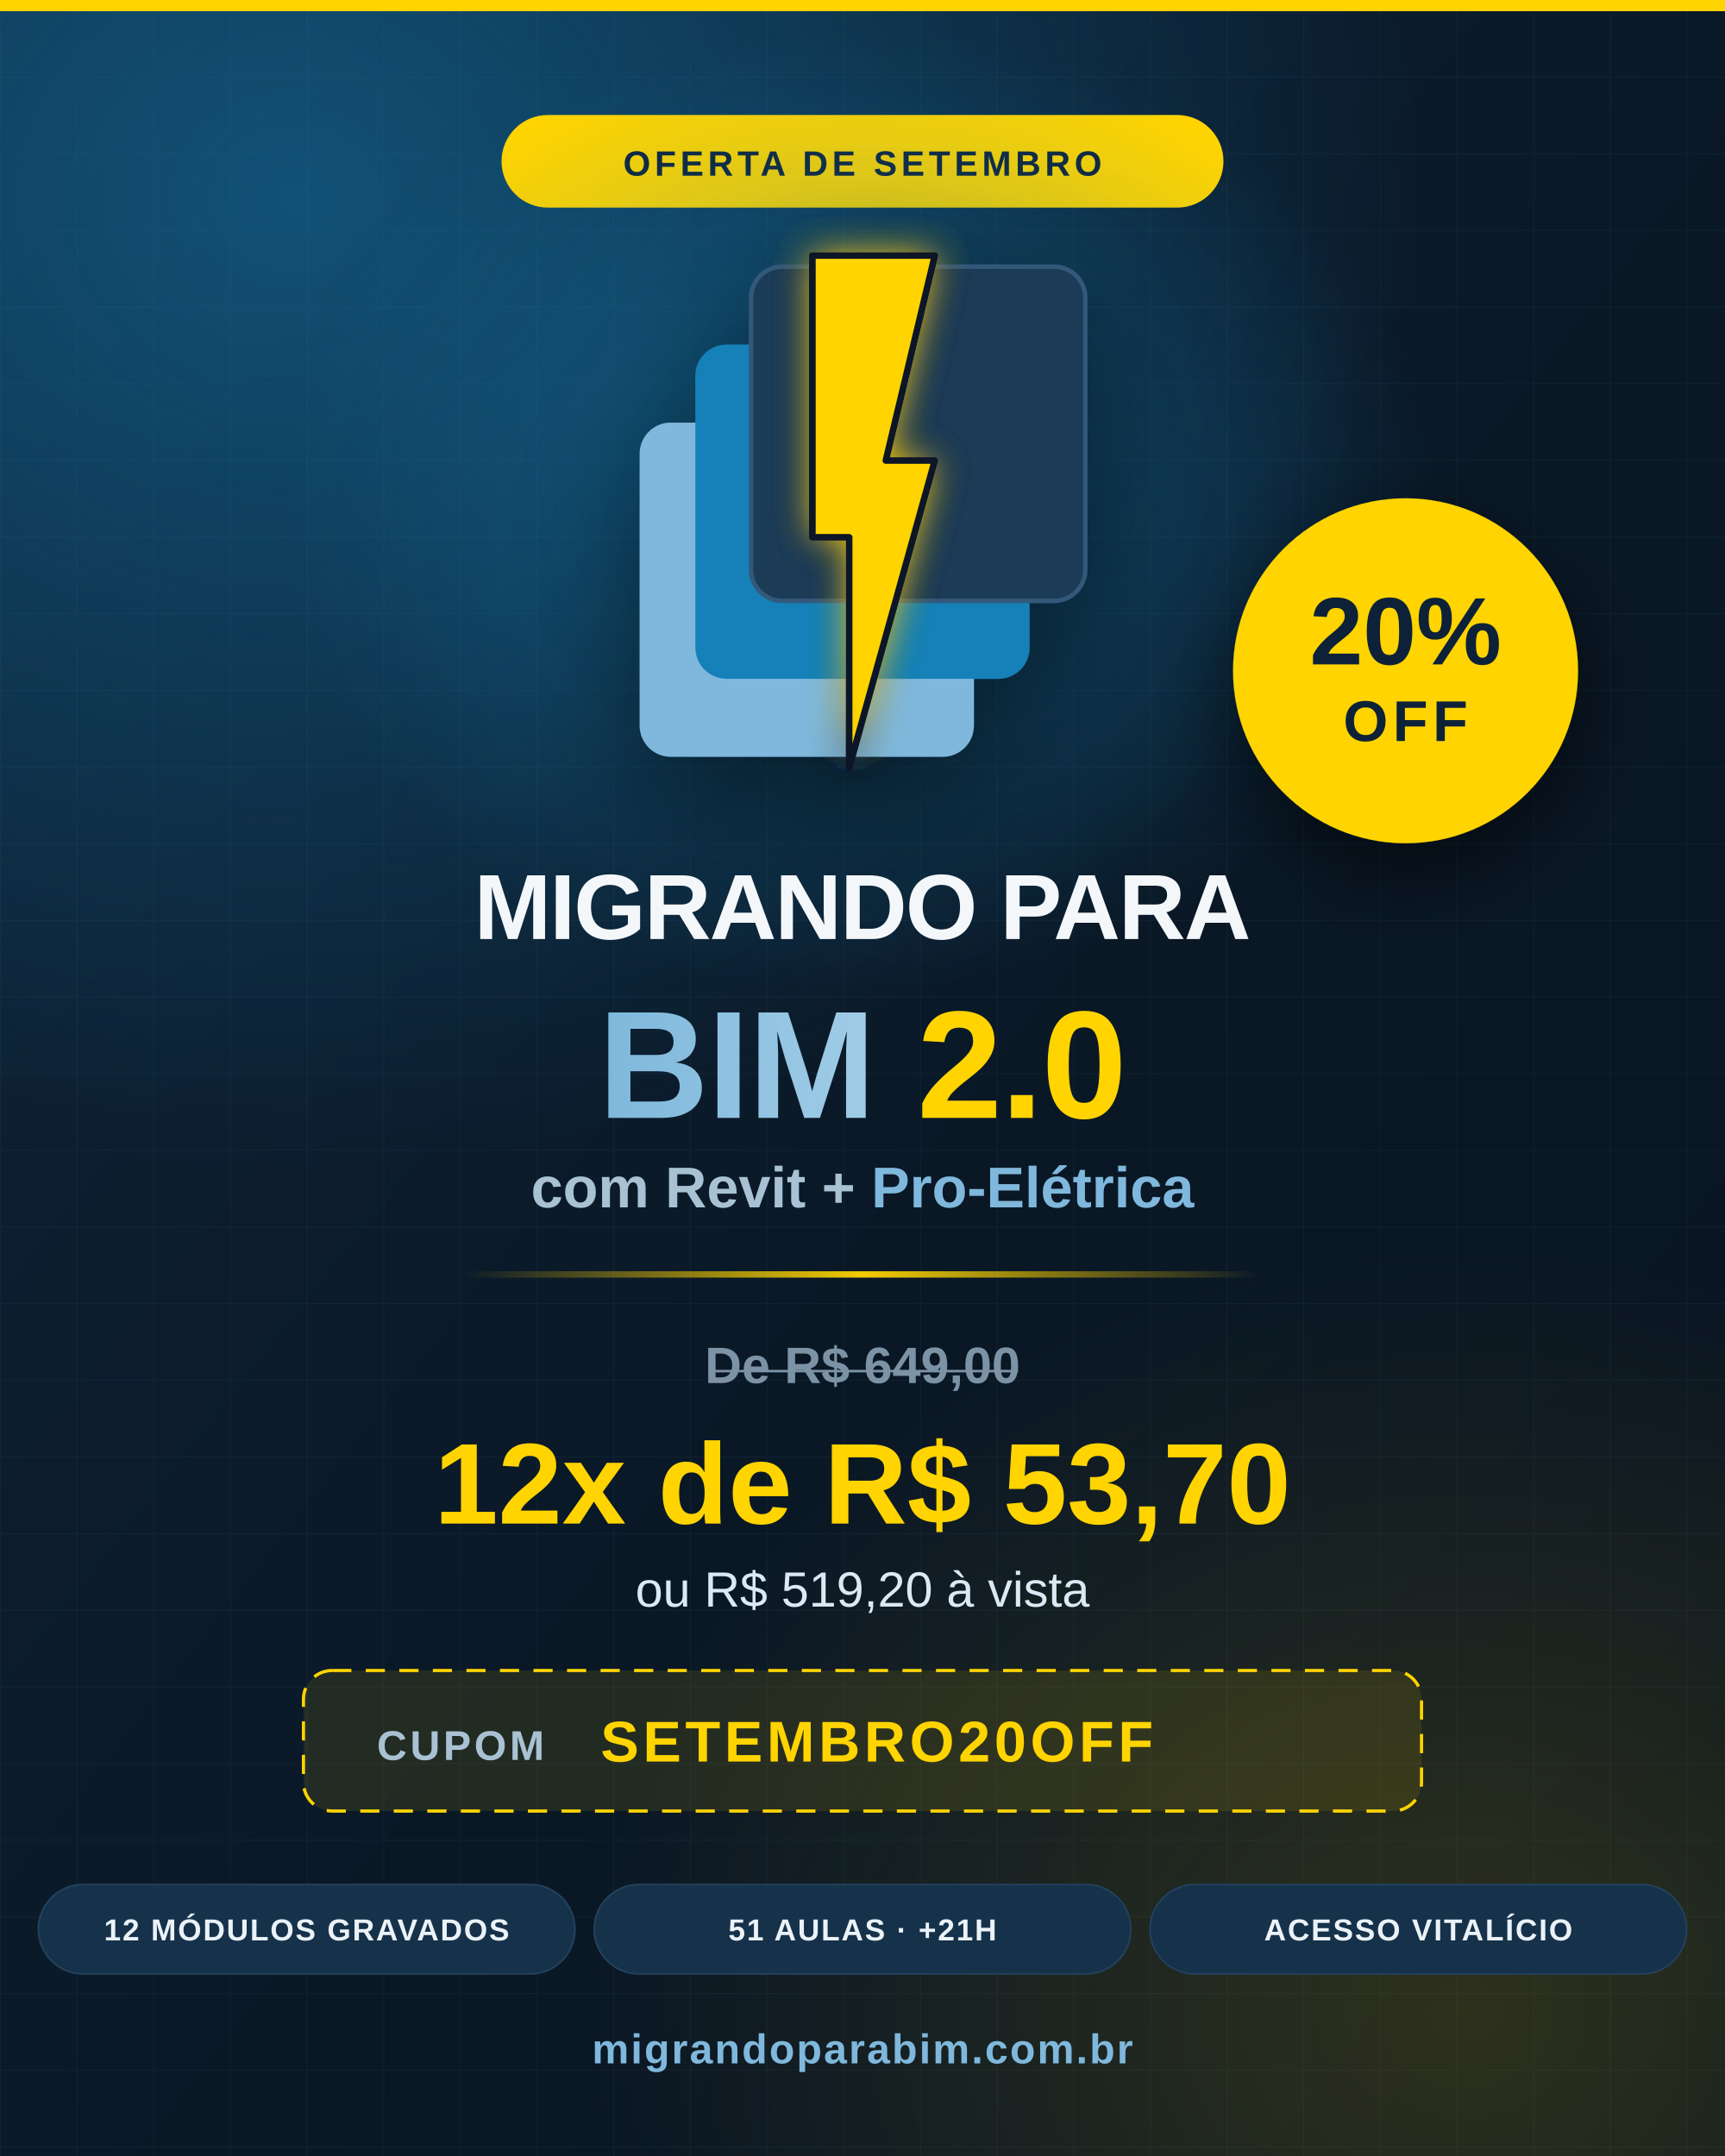
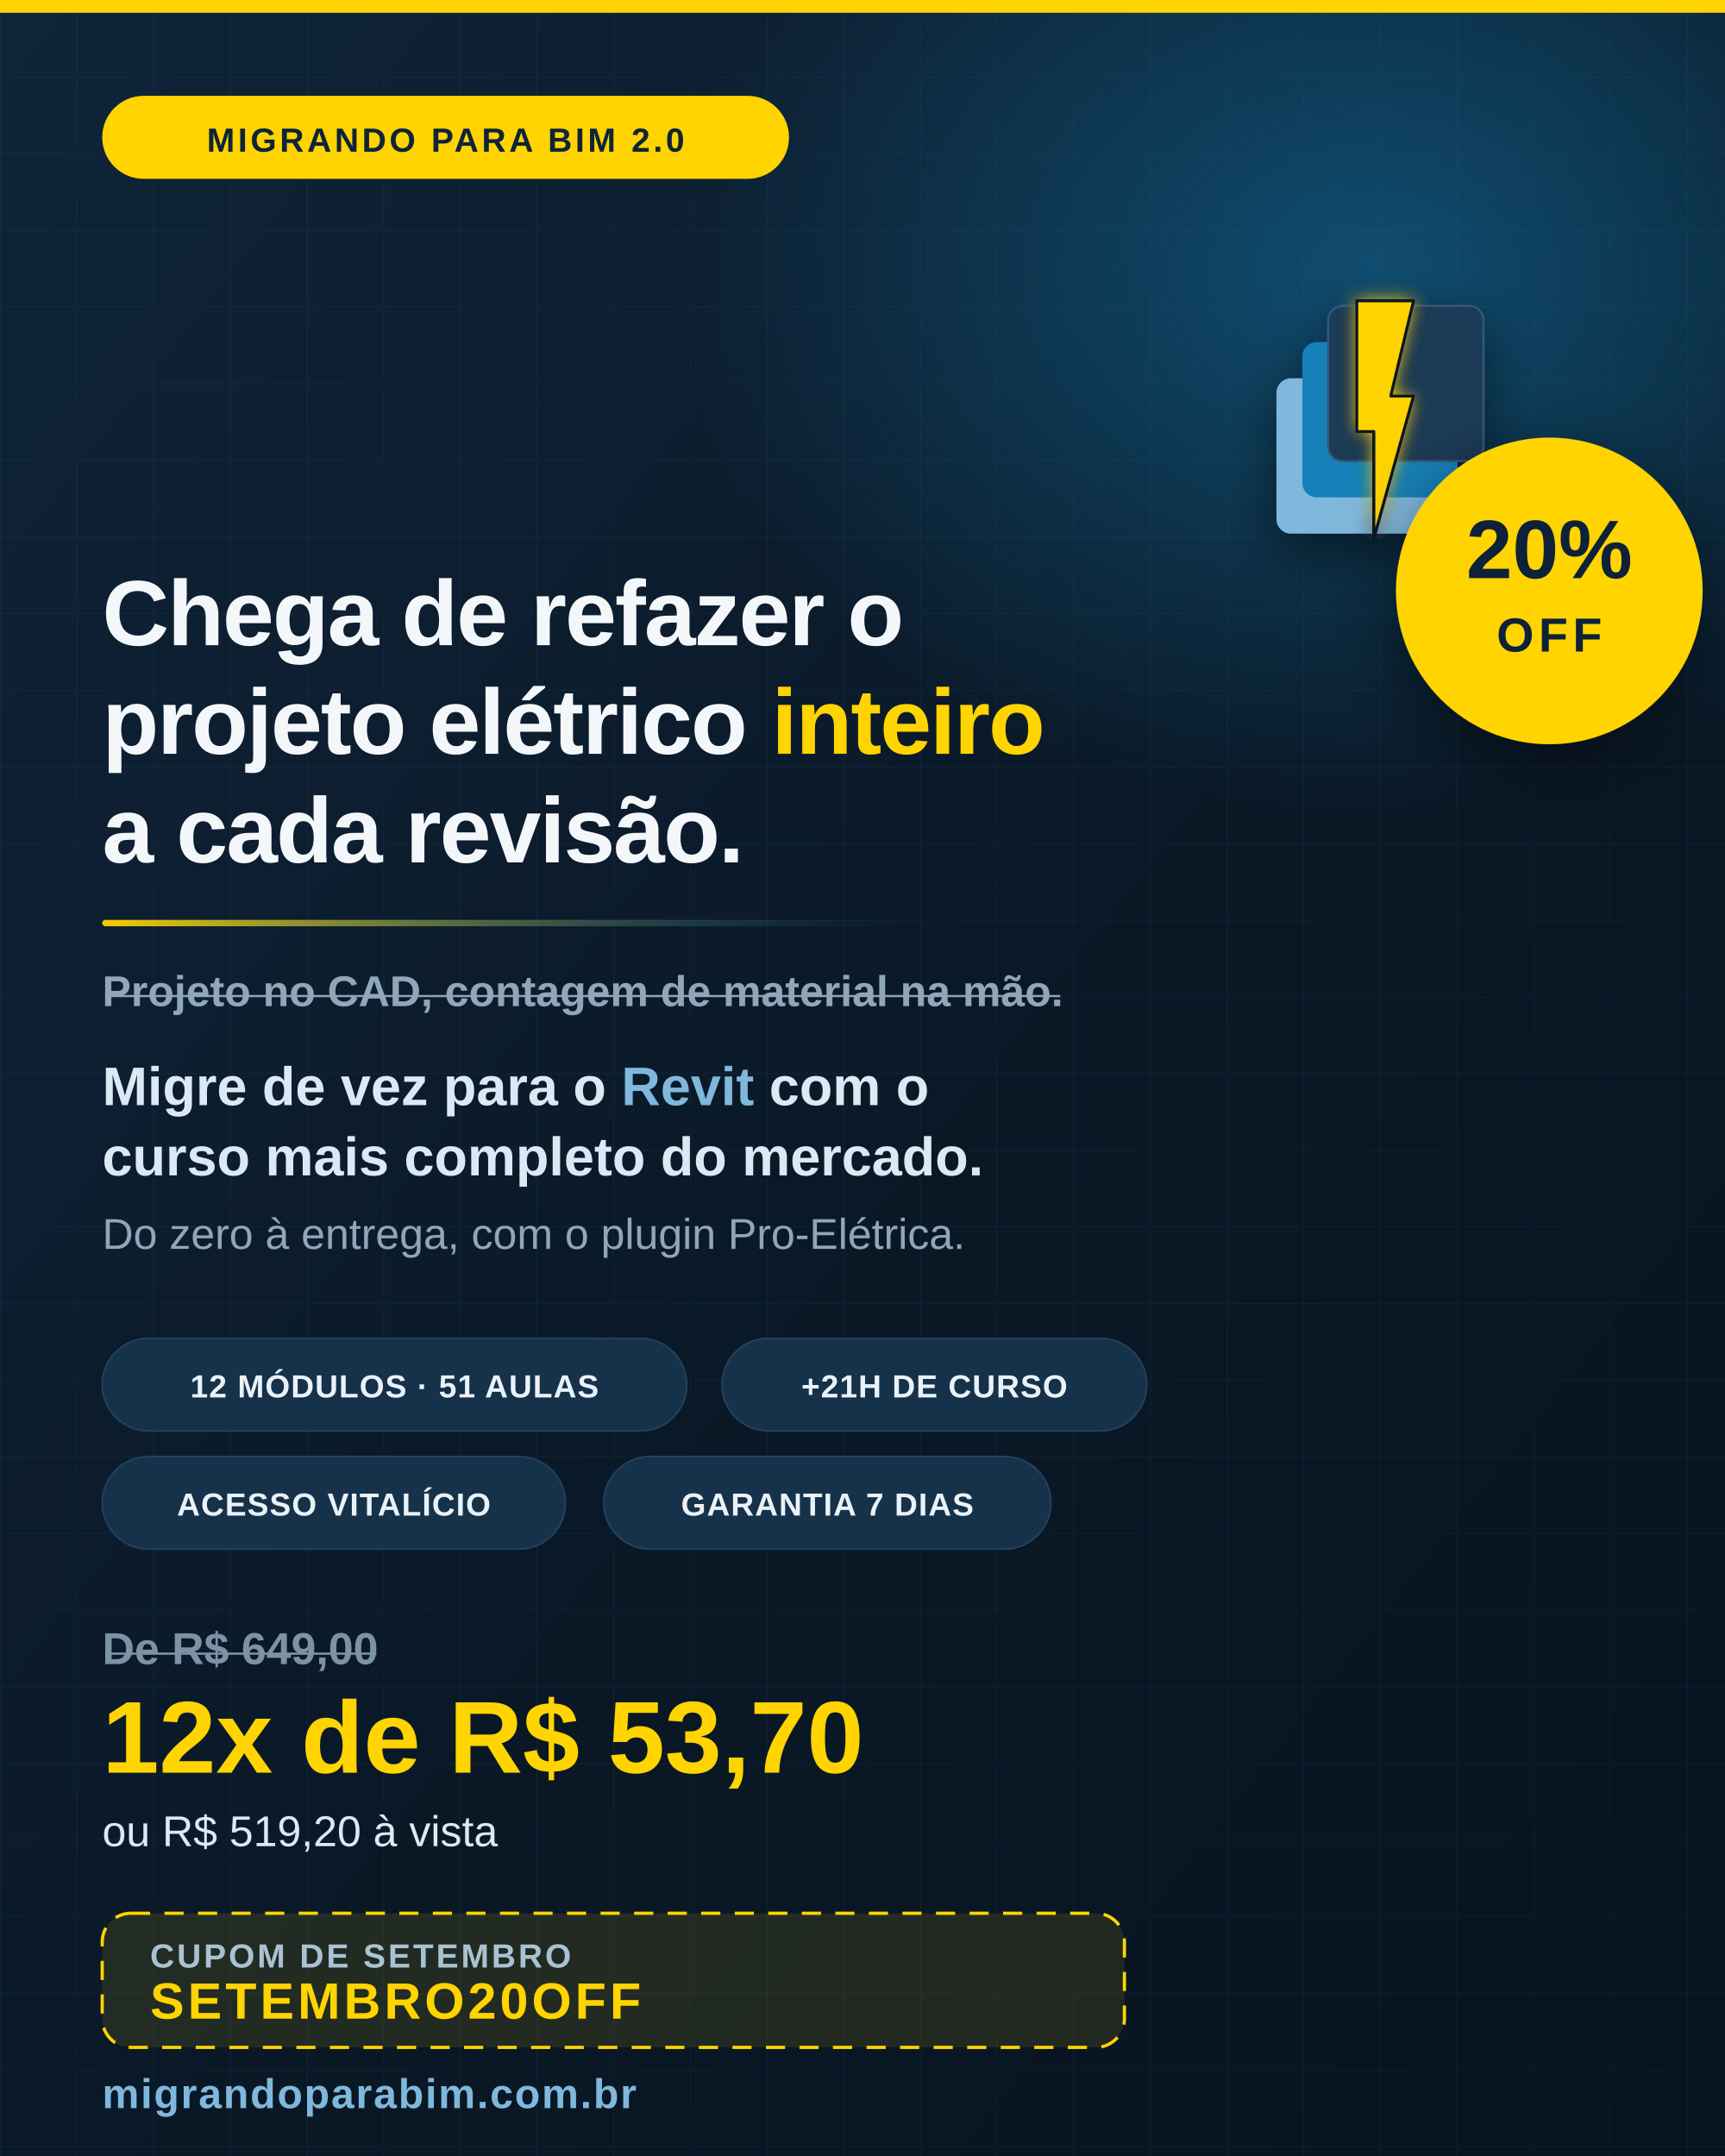
- <svg xmlns="http://www.w3.org/2000/svg" viewBox="0 0 1080 1350" width="1080" height="1350" role="img" aria-label="Migrando para BIM 2.0 — oferta de setembro com 20% de desconto">
+ <svg xmlns="http://www.w3.org/2000/svg" viewBox="0 0 1080 1350" width="1080" height="1350" role="img" aria-label="Migre de vez para o Revit com o curso Migrando para BIM 2.0 — 20% de desconto">
  <defs>
    <linearGradient id="bg" x1="0" y1="0" x2="1" y2="1">
      <stop offset="0" stop-color="#0f2439" />
      <stop offset="0.55" stop-color="#0a1826" />
      <stop offset="1" stop-color="#081320" />
    </linearGradient>
    <radialGradient id="glowBlue" cx="0.5" cy="0.5" r="0.5">
      <stop offset="0" stop-color="#1481b8" stop-opacity="0.5" />
      <stop offset="1" stop-color="#1481b8" stop-opacity="0" />
    </radialGradient>
-     <radialGradient id="glowWarm" cx="0.5" cy="0.5" r="0.5">
-       <stop offset="0" stop-color="#ffd400" stop-opacity="0.15" />
-       <stop offset="1" stop-color="#ffd400" stop-opacity="0" />
-     </radialGradient>
    <pattern id="grid" width="48" height="48" patternUnits="userSpaceOnUse">
      <path d="M48 0H0V48" fill="none" stroke="#7fb8dc" stroke-opacity="0.06" stroke-width="1" />
    </pattern>
-     <linearGradient id="bimGrad" x1="0" y1="0" x2="1" y2="0">
-       <stop offset="0" stop-color="#7fb8dc" />
-       <stop offset="1" stop-color="#bfe0f2" />
-     </linearGradient>
    <linearGradient id="ruleGrad" x1="0" y1="0" x2="1" y2="0">
-       <stop offset="0" stop-color="#ffd400" stop-opacity="0" />
-       <stop offset="0.5" stop-color="#ffd400" stop-opacity="0.95" />
-       <stop offset="1" stop-color="#ffd400" stop-opacity="0" />
+       <stop offset="0" stop-color="#ffd400" stop-opacity="0.95" />
+       <stop offset="1" stop-color="#1481b8" stop-opacity="0" />
    </linearGradient>
    <filter id="softShadow" x="-30%" y="-30%" width="160%" height="160%">
-       <feDropShadow dx="0" dy="18" stdDeviation="26" flood-color="#000000" flood-opacity="0.55" />
+       <feDropShadow dx="0" dy="16" stdDeviation="22" flood-color="#000000" flood-opacity="0.5" />
    </filter>
    <filter id="boltGlow" x="-70%" y="-70%" width="240%" height="240%">
      <feGaussianBlur stdDeviation="8" result="b" />
      <feMerge>
        <feMergeNode in="b" />
        <feMergeNode in="SourceGraphic" />
      </feMerge>
    </filter>
  </defs>
  <rect width="1080" height="1350" fill="url(#bg)" />
  <rect width="1080" height="1350" fill="url(#grid)" />
-   <ellipse cx="180" cy="120" rx="720" ry="620" fill="url(#glowBlue)" />
-   <ellipse cx="920" cy="1260" rx="560" ry="480" fill="url(#glowWarm)" />
-   <rect x="0" y="0" width="1080" height="7" fill="#ffd400" />
-   <g transform="translate(314,72)">
-     <rect x="0" y="0" width="452" height="58" rx="29" fill="#ffd400" />
-     <text x="226" y="38" text-anchor="middle" font-family="Montserrat, Poppins, 'Segoe UI', Arial, sans-serif" font-weight="800" font-size="22" letter-spacing="2.6" fill="#0f2439">OFERTA DE SETEMBRO</text>
+   <ellipse cx="860" cy="170" rx="440" ry="340" fill="url(#glowBlue)" />
+   <rect x="0" y="0" width="1080" height="8" fill="#ffd400" />
+   <g transform="translate(64,60)">
+     <rect x="0" y="0" width="430" height="52" rx="26" fill="#ffd400" />
+     <text x="215" y="35" text-anchor="middle" font-family="Montserrat, Poppins, 'Segoe UI', Arial, sans-serif" font-weight="800" font-size="21" letter-spacing="2" fill="#0f2439">MIGRANDO PARA BIM 2.0</text>
  </g>
-   <ellipse cx="540" cy="320" rx="360" ry="300" fill="url(#glowBlue)" opacity="0.9" />
-   <g transform="translate(380.7,146.4) scale(1.55)" filter="url(#softShadow)">
+   <g transform="translate(790,182) scale(0.72)" filter="url(#softShadow)">
    <g transform="matrix(0.9,0,0,0.9,-5.23467,-4.728774)">
      <rect x="20" y="90" width="150" height="150" rx="14" fill="#7fb8dc" />
      <rect x="45" y="55" width="150" height="150" rx="14" fill="#1481b8" />
      <rect x="70" y="20" width="150" height="150" rx="14" fill="#1b3a56" stroke="#33587a" stroke-width="2" />
      <path d="M 97.5,15 V 141.5 H 114 V 245 l 38.5,-138 h -22 l 22,-92 z" fill="#ffd400" stroke="#0a1826" stroke-width="3" stroke-linejoin="round" filter="url(#boltGlow)" />
    </g>
  </g>
-   <g transform="translate(880,420)" filter="url(#softShadow)">
-     <circle r="108" fill="#ffd400" />
-     <text x="0" y="-4" text-anchor="middle" font-family="Montserrat, Poppins, 'Segoe UI', Arial, sans-serif" font-weight="800" font-size="60" fill="#0f2439">20%</text>
-     <text x="0" y="44" text-anchor="middle" font-family="Montserrat, Poppins, 'Segoe UI', Arial, sans-serif" font-weight="800" font-size="36" letter-spacing="3" fill="#0f2439">OFF</text>
+   <g transform="translate(970,370)" filter="url(#softShadow)">
+     <circle r="96" fill="#ffd400" />
+     <text x="0" y="-8" text-anchor="middle" font-family="Montserrat, Poppins, 'Segoe UI', Arial, sans-serif" font-weight="800" font-size="52" fill="#0f2439">20%</text>
+     <text x="0" y="38" text-anchor="middle" font-family="Montserrat, Poppins, 'Segoe UI', Arial, sans-serif" font-weight="800" font-size="30" letter-spacing="3" fill="#0f2439">OFF</text>
  </g>
-   <g text-anchor="middle" font-family="Montserrat, Poppins, 'Segoe UI', Arial, sans-serif" letter-spacing="-1">
-     <text x="540" y="588" font-weight="800" font-size="58" fill="#f4f7fa">MIGRANDO PARA</text>
-     <text x="540" y="700" font-weight="800" font-size="96" fill="url(#bimGrad)">BIM <tspan fill="#ffd400">2.0</tspan>
+   <g font-family="Montserrat, Poppins, 'Segoe UI', Arial, sans-serif" font-weight="800" letter-spacing="-1">
+     <text x="64" y="404" font-size="58" fill="#f4f7fa">Chega de refazer o</text>
+     <text x="64" y="472" font-size="58" fill="#f4f7fa">projeto elétrico <tspan fill="#ffd400">inteiro</tspan>
    </text>
-     <text x="540" y="756" font-weight="600" font-size="36" letter-spacing="0" fill="#a9c2d3">com Revit + <tspan fill="#7fb8dc">Pro-Elétrica</tspan>
-     </text>
+     <text x="64" y="540" font-size="58" fill="#f4f7fa">a cada revisão.</text>
  </g>
-   <rect x="290" y="796" width="500" height="4" rx="2" fill="url(#ruleGrad)" />
-   <g text-anchor="middle" font-family="Montserrat, Poppins, 'Segoe UI', Arial, sans-serif">
-     <text x="540" y="866" font-weight="600" font-size="32" fill="#7c93a5" text-decoration="line-through">De R$ 649,00</text>
-     <text x="540" y="954" font-weight="800" font-size="72" fill="#ffd400">12x de R$ 53,70</text>
-     <text x="540" y="1006" font-weight="500" font-size="31" fill="#dbe9f4">ou R$ 519,20 à vista</text>
-   </g>
-   <g transform="translate(190,1046)">
-     <rect x="0" y="0" width="700" height="88" rx="18" fill="#ffd400" fill-opacity="0.1" stroke="#ffd400" stroke-width="2" stroke-dasharray="12 9" />
-     <text x="46" y="56" font-family="Montserrat, Poppins, 'Segoe UI', Arial, sans-serif" font-weight="600" font-size="26" letter-spacing="2" fill="#a9c2d3">CUPOM</text>
-     <text x="186" y="57" font-family="Montserrat, Poppins, 'Segoe UI', Arial, sans-serif" font-weight="800" font-size="36" letter-spacing="2.5" fill="#ffd400">SETEMBRO20OFF</text>
-   </g>
-   <g font-family="Montserrat, Poppins, 'Segoe UI', Arial, sans-serif" font-weight="700" font-size="19" letter-spacing="1">
-     <g transform="translate(24,1180)">
-       <rect width="336" height="56" rx="28" fill="#16324a" stroke="#24425e" />
-       <text x="168" y="35" text-anchor="middle" fill="#eaf2f8">12 MÓDULOS GRAVADOS</text>
+   <rect x="64" y="576" width="500" height="4" rx="2" fill="url(#ruleGrad)" />
+   <text x="64" y="630" font-family="Montserrat, Poppins, 'Segoe UI', Arial, sans-serif" font-weight="600" font-size="27" fill="#8fa7b8" text-decoration="line-through">Projeto no CAD, contagem de material na mão.</text>
+   <text x="64" y="692" font-family="Montserrat, Poppins, 'Segoe UI', Arial, sans-serif" font-weight="700" font-size="34" fill="#dbe9f4">Migre de vez para o <tspan fill="#7fb8dc">Revit</tspan> com o</text>
+   <text x="64" y="736" font-family="Montserrat, Poppins, 'Segoe UI', Arial, sans-serif" font-weight="700" font-size="34" fill="#dbe9f4">curso mais completo do mercado.</text>
+   <text x="64" y="782" font-family="Montserrat, Poppins, 'Segoe UI', Arial, sans-serif" font-weight="500" font-size="27" fill="#8fa7b8">Do zero à entrega, com o plugin Pro-Elétrica.</text>
+   <g font-family="Montserrat, Poppins, 'Segoe UI', Arial, sans-serif" font-weight="700" font-size="20" letter-spacing="0.6">
+     <g transform="translate(64,838)">
+       <rect width="366" height="58" rx="29" fill="#16324a" stroke="#24425e" />
+       <text x="183" y="37" text-anchor="middle" fill="#eaf2f8">12 MÓDULOS · 51 AULAS</text>
    </g>
-     <g transform="translate(372,1180)">
-       <rect width="336" height="56" rx="28" fill="#16324a" stroke="#24425e" />
-       <text x="168" y="35" text-anchor="middle" fill="#eaf2f8">51 AULAS · +21H</text>
+     <g transform="translate(452,838)">
+       <rect width="266" height="58" rx="29" fill="#16324a" stroke="#24425e" />
+       <text x="133" y="37" text-anchor="middle" fill="#eaf2f8">+21H DE CURSO</text>
    </g>
-     <g transform="translate(720,1180)">
-       <rect width="336" height="56" rx="28" fill="#16324a" stroke="#24425e" />
-       <text x="168" y="35" text-anchor="middle" fill="#eaf2f8">ACESSO VITALÍCIO</text>
+     <g transform="translate(64,912)">
+       <rect width="290" height="58" rx="29" fill="#16324a" stroke="#24425e" />
+       <text x="145" y="37" text-anchor="middle" fill="#eaf2f8">ACESSO VITALÍCIO</text>
+     </g>
+     <g transform="translate(378,912)">
+       <rect width="280" height="58" rx="29" fill="#16324a" stroke="#24425e" />
+       <text x="140" y="37" text-anchor="middle" fill="#eaf2f8">GARANTIA 7 DIAS</text>
    </g>
  </g>
-   <text x="540" y="1292" text-anchor="middle" font-family="Montserrat, Poppins, 'Segoe UI', Arial, sans-serif" font-weight="700" font-size="26" letter-spacing="1.2" fill="#7fb8dc">migrandoparabim.com.br</text>
+   <text x="64" y="1042" font-family="Montserrat, Poppins, 'Segoe UI', Arial, sans-serif" font-weight="600" font-size="28" fill="#7c93a5" text-decoration="line-through">De R$ 649,00</text>
+   <text x="64" y="1110" font-family="Montserrat, Poppins, 'Segoe UI', Arial, sans-serif" font-weight="800" font-size="64" fill="#ffd400">12x de R$ 53,70</text>
+   <text x="64" y="1156" font-family="Montserrat, Poppins, 'Segoe UI', Arial, sans-serif" font-weight="500" font-size="27" fill="#dbe9f4">ou R$ 519,20 à vista</text>
+   <g transform="translate(64,1198)">
+     <rect x="0" y="0" width="640" height="84" rx="18" fill="#ffd400" fill-opacity="0.1" stroke="#ffd400" stroke-width="2" stroke-dasharray="12 9" />
+     <text x="30" y="34" font-family="Montserrat, Poppins, 'Segoe UI', Arial, sans-serif" font-weight="600" font-size="21" letter-spacing="1.6" fill="#a9c2d3">CUPOM DE SETEMBRO</text>
+     <text x="30" y="66" font-family="Montserrat, Poppins, 'Segoe UI', Arial, sans-serif" font-weight="800" font-size="32" letter-spacing="2.2" fill="#ffd400">SETEMBRO20OFF</text>
+   </g>
+   <text x="64" y="1320" font-family="Montserrat, Poppins, 'Segoe UI', Arial, sans-serif" font-weight="700" font-size="26" letter-spacing="1" fill="#7fb8dc">migrandoparabim.com.br</text>
</svg>
